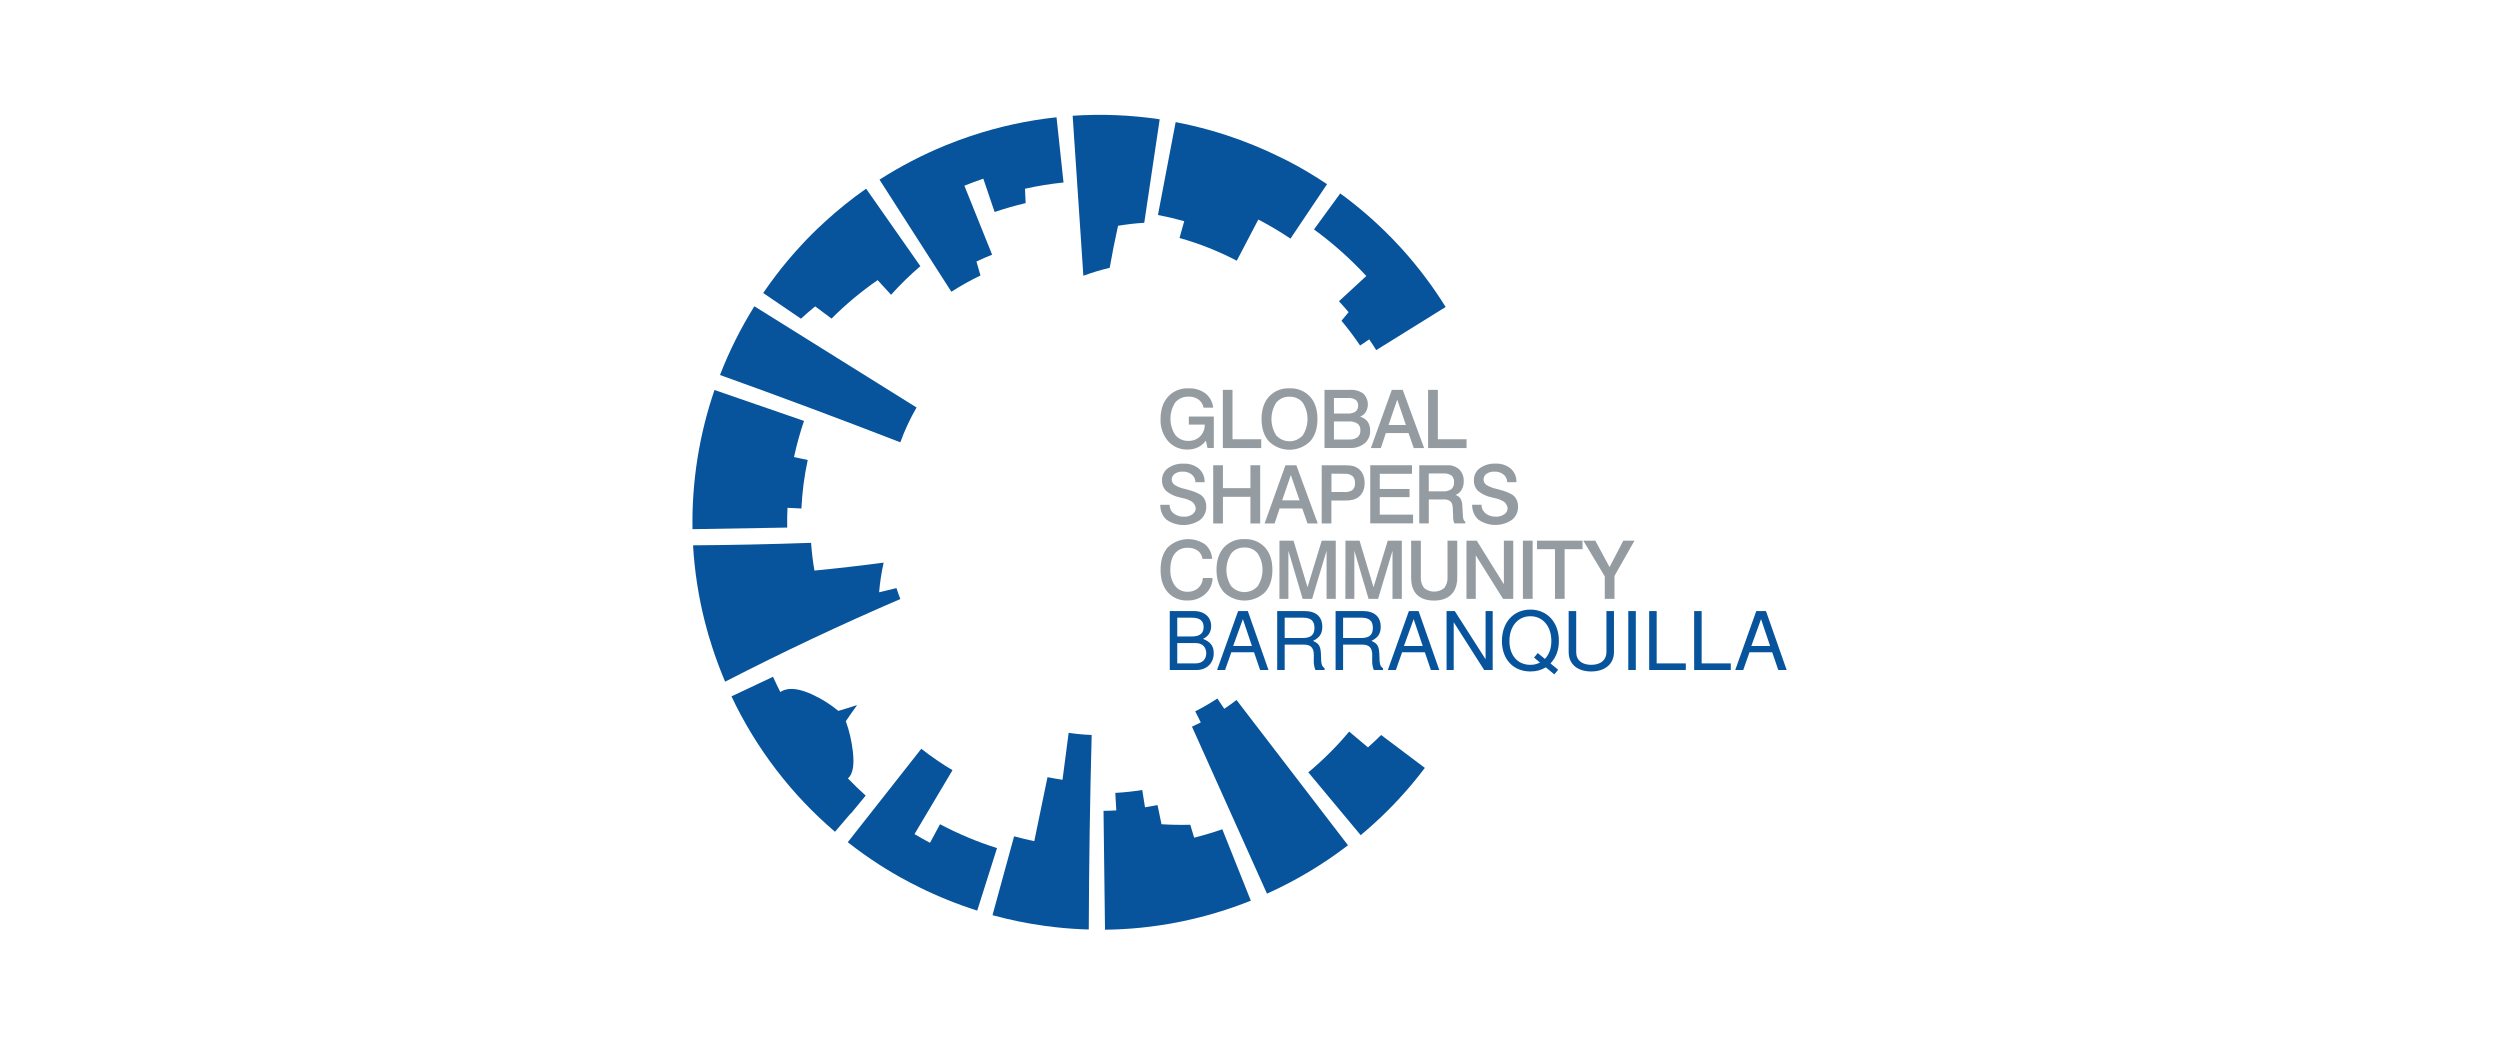
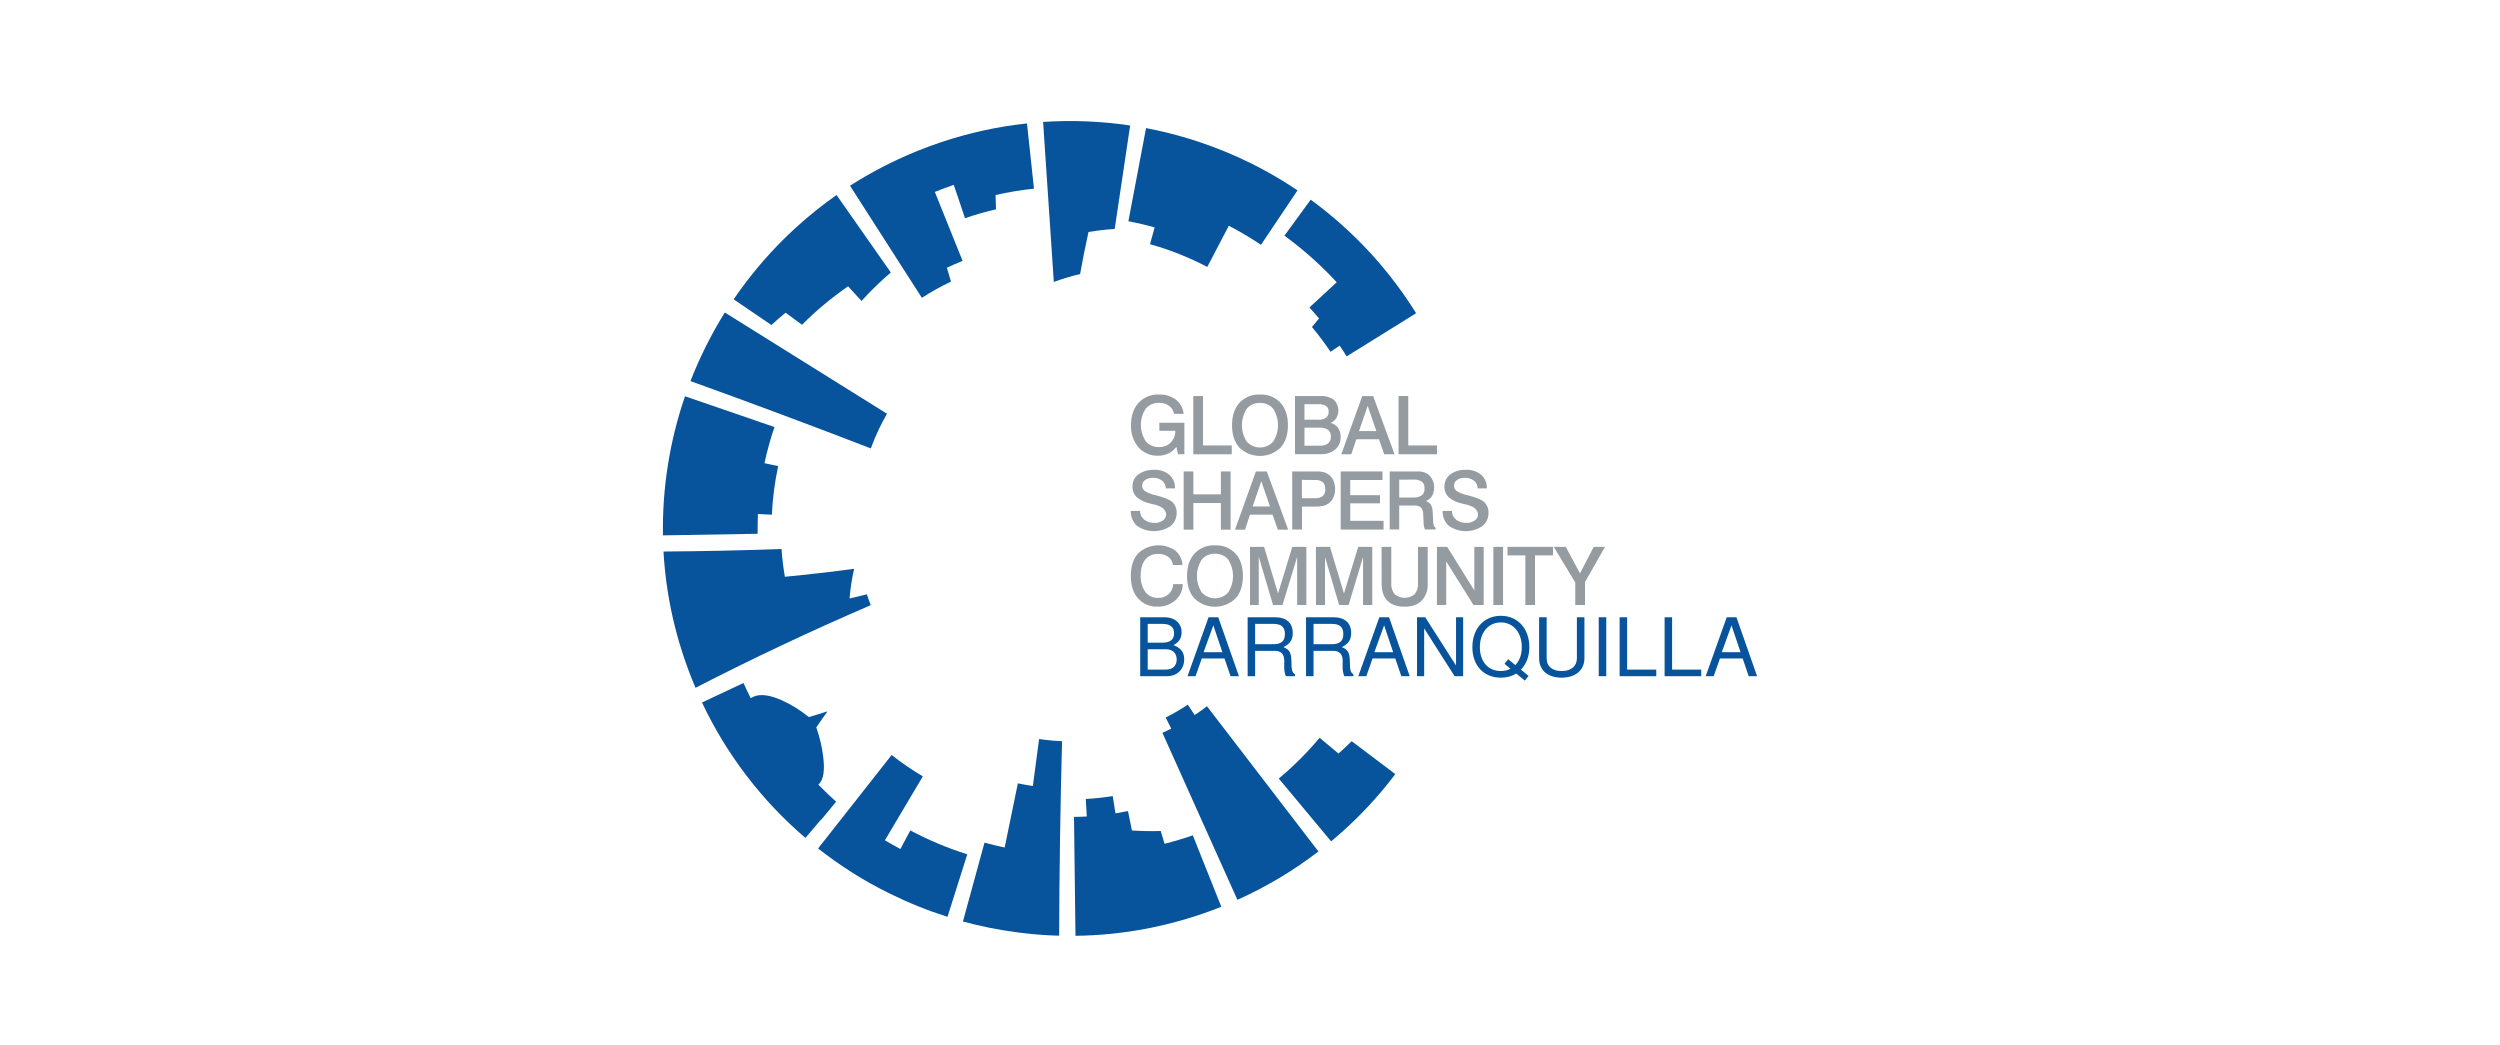
<svg xmlns="http://www.w3.org/2000/svg" id="Capa_1" data-name="Capa 1" viewBox="0 0 1000 417.78">
  <defs>
    <style>.cls-1{fill:#959ca1;}.cls-2,.cls-3{fill:#07549c;}.cls-3{font-size:32.36px;font-family:HelveticaNeue-Medium, Helvetica Neue;font-weight:500;}</style>
  </defs>
-   <path class="cls-1" d="M485.27,163.06h-3.84a5.14,5.14,0,0,0-2-3.23,6.37,6.37,0,0,0-3.91-1.17,6.71,6.71,0,0,0-5.42,2.32,11.94,11.94,0,0,0,0,13,6.52,6.52,0,0,0,5.32,2.37,6.24,6.24,0,0,0,6-3.86,6.85,6.85,0,0,0,.49-2.66h-6.38v-3.21h10v12.58H483l-.65-2.94a8.32,8.32,0,0,1-3.14,2.65,9.47,9.47,0,0,1-4.18.91,10,10,0,0,1-7.81-3.37,12.83,12.83,0,0,1-3-8.88,15.93,15.93,0,0,1,.74-5,11.12,11.12,0,0,1,2.28-3.91,10.35,10.35,0,0,1,8.07-3.33,10.86,10.86,0,0,1,6.83,2A8.34,8.34,0,0,1,485.27,163.06Z" />
-   <path class="cls-1" d="M489.14,155.94H493V175.7h11.49v3.53H489.14Z" />
-   <path class="cls-1" d="M515.81,155.33a10.51,10.51,0,0,1,8.17,3.28q3,3.28,3,9t-3,9a11.81,11.81,0,0,1-16.36,0q-3-3.27-3-9c0-3.79,1-6.79,3-9A10.48,10.48,0,0,1,515.81,155.33Zm0,3.37a6.48,6.48,0,0,0-5.32,2.35,12.19,12.19,0,0,0,0,13.1,7.13,7.13,0,0,0,10.61,0,12.17,12.17,0,0,0,0-13.09A6.45,6.45,0,0,0,515.81,158.7Z" />
-   <path class="cls-1" d="M529.8,155.94h10.07a8.56,8.56,0,0,1,5.47,1.48,6.08,6.08,0,0,1,1,7.36,4.8,4.8,0,0,1-2.29,1.88,5.51,5.51,0,0,1,3,2,6.11,6.11,0,0,1,1,3.67,6.28,6.28,0,0,1-2.17,5,8.83,8.83,0,0,1-6,1.87H529.8Zm3.78,3.25v6.21h5.5a5.09,5.09,0,0,0,3.18-.79,2.94,2.94,0,0,0,1-2.47,2.57,2.57,0,0,0-1-2.2,5.09,5.09,0,0,0-3-.75Zm0,9.39v7.22h6.09a5.31,5.31,0,0,0,3.35-.9,3.33,3.33,0,0,0,1.13-2.77,3.17,3.17,0,0,0-1.13-2.68,5.9,5.9,0,0,0-3.57-.87Z" />
-   <path class="cls-1" d="M556.73,155.94h4.36l8.56,23.29H565.5l-2.09-6h-9.07l-2,6h-4Zm2.16,3.92L555.42,170h6.94Z" />
-   <path class="cls-1" d="M571.24,155.94h3.9V175.7h11.48v3.53H571.24Z" />
-   <path class="cls-1" d="M481.84,192.87l-3.68,0a3.76,3.76,0,0,0-.39-1.73,4.26,4.26,0,0,0-1.12-1.37,5.53,5.53,0,0,0-3.65-1.12,5.09,5.09,0,0,0-3.11.88,2.7,2.7,0,0,0-.14,4.38,13.23,13.23,0,0,0,4.45,1.72c3.42.85,5.65,1.79,6.71,2.82a5.63,5.63,0,0,1,1.58,4.24A6.51,6.51,0,0,1,480,208a11.84,11.84,0,0,1-13.33-.07,7.25,7.25,0,0,1-1.88-2.53,8.58,8.58,0,0,1-.69-3.48h3.76a4.26,4.26,0,0,0,1.69,3.51,6.57,6.57,0,0,0,4.2,1.25,5.28,5.28,0,0,0,3.26-1,2.88,2.88,0,0,0,1.28-2.38,2.12,2.12,0,0,0-.09-.59,3.5,3.5,0,0,0-.28-.66,3.9,3.9,0,0,0-.9-1.22,10.28,10.28,0,0,0-4.08-1.61l-1-.25a12.45,12.45,0,0,1-5.5-2.61,5.79,5.79,0,0,1-1.63-4.34,5.73,5.73,0,0,1,2.37-4.73,10,10,0,0,1,6.28-1.83,8.92,8.92,0,0,1,6.1,2A6.8,6.8,0,0,1,481.84,192.87Z" />
-   <path class="cls-1" d="M485.28,186.1h3.89v9.16h11V186.1h3.9v23.29h-3.9V198.73h-11v10.66h-3.89Z" />
-   <path class="cls-1" d="M514.18,186.1h4.36l8.56,23.29H523l-2.09-6h-9.07l-2,6h-4Zm2.16,3.92-3.47,10.1h6.94Z" />
-   <path class="cls-1" d="M528.69,186.1h8.88c.72,0,1.33,0,1.85.05a10.32,10.32,0,0,1,1.33.16,6,6,0,0,1,4.28,3.11,8.36,8.36,0,0,1,.83,3.84,7.89,7.89,0,0,1-.68,3.33,6.19,6.19,0,0,1-2,2.41,5.92,5.92,0,0,1-2.05.91,14.2,14.2,0,0,1-3.29.3h-5.28v9.18h-3.89Zm3.89,3.37v7.34h5A5.15,5.15,0,0,0,541,196a3.44,3.44,0,0,0,1-2.78,3.6,3.6,0,0,0-1-2.8,4.58,4.58,0,0,0-3.14-.9Z" />
-   <path class="cls-1" d="M548.1,186.1h16.7v3.42H551.91v6.07h11.9v3.26h-11.9v7h13.32v3.5H548.1Z" />
-   <path class="cls-1" d="M567.7,186.1h11l.21,0a6.59,6.59,0,0,1,4.83,1.71,6.36,6.36,0,0,1,1.75,4.76,6.28,6.28,0,0,1-.85,3.36A5,5,0,0,1,582.2,198a3.48,3.48,0,0,1,2,1.45,4.4,4.4,0,0,1,.54,1.34,7.47,7.47,0,0,1,.21,1.87l.2,3.34a5,5,0,0,0,.25,1.77,1.6,1.6,0,0,0,.72.92v.68h-4.34a4.52,4.52,0,0,1-.39-1.08c0-.27-.1-.56-.14-.88s0-.68,0-1.11l-.13-2.78a5.83,5.83,0,0,0-.26-1.84,2.71,2.71,0,0,0-.69-1.15,4.07,4.07,0,0,0-2.76-.75h-5.89v9.59H567.7Zm3.81,3.28v7.15h5.55a5.59,5.59,0,0,0,3.48-.86,3.32,3.32,0,0,0,1.08-2.76,3.28,3.28,0,0,0-1-2.69,5.46,5.46,0,0,0-3.42-.84Z" />
-   <path class="cls-1" d="M606.56,192.87l-3.68,0a3.76,3.76,0,0,0-.39-1.73,4.26,4.26,0,0,0-1.12-1.37,5.53,5.53,0,0,0-3.65-1.12,5.09,5.09,0,0,0-3.11.88,2.7,2.7,0,0,0-.14,4.38,13.33,13.33,0,0,0,4.45,1.72q5.13,1.28,6.71,2.82a5.63,5.63,0,0,1,1.58,4.24,6.51,6.51,0,0,1-2.46,5.28,11.84,11.84,0,0,1-13.33-.07,7.38,7.38,0,0,1-1.88-2.53,8.58,8.58,0,0,1-.69-3.48h3.76a4.34,4.34,0,0,0,.43,2,4.46,4.46,0,0,0,1.26,1.53,6.57,6.57,0,0,0,4.2,1.25,5.28,5.28,0,0,0,3.26-1,2.88,2.88,0,0,0,1.28-2.38,2.12,2.12,0,0,0-.09-.59,3.5,3.5,0,0,0-.28-.66,3.9,3.9,0,0,0-.9-1.22,10.28,10.28,0,0,0-4.08-1.61l-1-.25a12.45,12.45,0,0,1-5.5-2.61,5.79,5.79,0,0,1-1.63-4.34,5.73,5.73,0,0,1,2.37-4.73,10,10,0,0,1,6.28-1.83,8.92,8.92,0,0,1,6.1,2A6.8,6.8,0,0,1,606.56,192.87Z" />
-   <path class="cls-1" d="M484.86,223.54H481a4.76,4.76,0,0,0-1.86-3.25,6.53,6.53,0,0,0-4-1.18,6.32,6.32,0,0,0-5.18,2.26,7.77,7.77,0,0,0-1.36,2.73,13.46,13.46,0,0,0-.46,3.66,10.43,10.43,0,0,0,1.86,6.55,6.09,6.09,0,0,0,5.07,2.39,6,6,0,0,0,4.23-1.51,5.79,5.79,0,0,0,1.86-4H485a8.23,8.23,0,0,1-.76,3.55,9.3,9.3,0,0,1-2.2,2.93,10.2,10.2,0,0,1-7.09,2.52,9.91,9.91,0,0,1-7.84-3.28q-2.88-3.28-2.88-9t2.91-9A11.85,11.85,0,0,1,482,217.74,8.07,8.07,0,0,1,484.86,223.54Z" />
-   <path class="cls-1" d="M497.79,215.65a10.51,10.51,0,0,1,8.17,3.28q3,3.28,3,9t-3,9a11.81,11.81,0,0,1-16.36,0q-3-3.27-3-9c0-3.79,1-6.79,3-9A10.51,10.51,0,0,1,497.79,215.65Zm0,3.37a6.45,6.45,0,0,0-5.31,2.35,12.16,12.16,0,0,0,0,13.1,7.13,7.13,0,0,0,10.61,0,12.12,12.12,0,0,0,0-13.09A6.45,6.45,0,0,0,497.79,219Z" />
-   <path class="cls-1" d="M511.78,216.26h5.63L523,234.9l5.69-18.63h5.62v23.29h-3.68V220.31l-5.78,19.24h-3.79l-5.7-19.25v19.25h-3.59Z" />
-   <path class="cls-1" d="M538.19,216.26h5.63l5.59,18.64,5.69-18.63h5.63v23.29H557V220.31l-5.77,19.24h-3.8l-5.69-19.25v19.25h-3.59Z" />
-   <path class="cls-1" d="M564.45,216.26h3.89v14.48a6.53,6.53,0,0,0,1.3,4.46,6.34,6.34,0,0,0,8.06,0,6.46,6.46,0,0,0,1.31-4.45V216.26h3.89V231q0,4.42-2.41,6.82t-6.83,2.41c-3,0-5.3-.78-6.87-2.33s-2.34-3.85-2.34-6.9Z" />
-   <path class="cls-1" d="M586.59,216.26h4.11l10.85,17.44V216.26h3.75v23.29h-4.08l-10.91-17.42v17.42h-3.72Z" />
-   <path class="cls-1" d="M609.16,216.26h3.9v23.29h-3.9Z" />
-   <path class="cls-1" d="M614.79,216.26H633v3.42h-7.15v19.87H622V219.68h-7.19Z" />
-   <path class="cls-1" d="M633.32,216.26h4.81l5.69,10.59,5.5-10.59h4.48l-8,14.09v9.2h-3.89v-9Z" />
-   <path class="cls-2" d="M539.67,292.64a129.7,129.7,0,0,1-16.34,16.3l20.94,25.12a161,161,0,0,0,20-19.81l.51-.6c1.78-2.12,3.5-4.29,5.16-6.49L552.46,294q-2.58,2.55-5.28,4.95Z" />
-   <path class="cls-2" d="M486.94,279.39a85.62,85.62,0,0,1-8.85,5.14l2.23,4.45c-1.16.59-2.34,1.15-3.53,1.68l30,66.8a163.18,163.18,0,0,0,32.4-19.35L494.61,280c-1.6,1.23-3.23,2.4-4.91,3.52Z" />
-   <path class="cls-2" d="M366.62,163l-64.87-40.49A163.55,163.55,0,0,0,288,150q36.23,13,72.13,26.93A86.61,86.61,0,0,1,366.62,163" />
-   <path class="cls-2" d="M471.8,95.19a118.76,118.76,0,0,1,22.91,9.1l8.62-16.48a136.43,136.43,0,0,1,12.86,7.64l14.62-21.78a160.76,160.76,0,0,0-15.31-9.11L512.34,63a163.88,163.88,0,0,0-21.4-8.79c-2.32-.76-4.65-1.48-7-2.14-4.51-1.26-9.08-2.34-13.68-3.22L463.18,86q5.29,1,10.51,2.47Z" />
-   <path class="cls-2" d="M332.62,127.43a132.56,132.56,0,0,1,18.43-15.38l5.38,5.86a120.7,120.7,0,0,1,11.72-11.44l-21.71-31a161.86,161.86,0,0,0-16.22,13l-.48.45q-5,4.53-9.5,9.46-5.36,5.8-10.12,12.09c-1.67,2.2-3.28,4.45-4.84,6.73l15.1,10.28c1.86-1.7,3.75-3.35,5.68-4.93Z" />
-   <path class="cls-2" d="M390.58,104.61c2.06-1,4.15-1.89,6.27-2.74l-11.1-27.59c2.49-1,5-1.94,7.57-2.81l1.92,5.64.78,2.33,1.83,5.36q6.11-2.07,12.41-3.55L410,75.49A135.3,135.3,0,0,1,425.41,73l-2.8-26.09a163,163,0,0,0-34.29,7.49l-.74.25q-4.29,1.45-8.49,3.15l-1,.4a164.37,164.37,0,0,0-26.29,13.66l24.36,38,1.33,2.07,3.06,4.77a107.68,107.68,0,0,1,11.64-6.5Z" />
-   <path class="cls-2" d="M535.58,120.5c1.32,1.43,2.61,2.88,3.86,4.37l-2.85,3.43a123.25,123.25,0,0,1,7.45,9.91l3.64-2.46c1,1.41,1.89,2.85,2.8,4.3l27.78-17.26a163.81,163.81,0,0,0-16.92-22.59l-1.74-1.9a162.17,162.17,0,0,0-23.5-20.93l-10.51,14.4a145.17,145.17,0,0,1,20.93,18.63Z" />
-   <path class="cls-2" d="M320.57,203.4A117.7,117.7,0,0,1,323.09,184l-5.48-1.18a126.77,126.77,0,0,1,4-14.45L285.8,156A163,163,0,0,0,277,211.67l37.88-.64c-.05-2.63,0-5.27.11-7.9Z" />
-   <path class="cls-2" d="M372,337.12q-3.14-1.67-6.2-3.48L381,308.07a115.75,115.75,0,0,1-12.48-8.56l-29.41,37.37c4.16,3.28,8.49,6.35,12.95,9.21,1.54,1,3.1,1.94,4.67,2.88,2.29,1.35,4.61,2.66,7,3.9q2,1,3.93,2a163.23,163.23,0,0,0,23.23,9.37l7.92-25a136.35,136.35,0,0,1-22.8-9.55Z" />
-   <path class="cls-2" d="M427.46,293.13,425,311.91q-3-.44-6-1.05l-5.29,25.61c-2.71-.57-5.4-1.21-8.07-1.94L397,366.07a160.56,160.56,0,0,0,20.85,4.27c1.44.2,2.88.38,4.33.54q6.65.74,13.33.92.13-38.91,1.16-77.81a83.45,83.45,0,0,1-9.2-.86" />
-   <path class="cls-2" d="M477.64,335l-1.53-5.1q-5.82.16-11.51-.21L463,322c-1.67.35-3.35.65-5,.92l-1.1-6.92a105.36,105.36,0,0,1-10.78,1.16l.4,7c-1.7.1-3.4.16-5.11.18l.59,47.55a161.52,161.52,0,0,0,28.77-2.93l1.84-.37a163.63,163.63,0,0,0,27.72-8.32l-11.4-28.56q-5.56,1.92-11.26,3.36" />
-   <path class="cls-2" d="M358.53,235.25l-6.88,1.66a83.38,83.38,0,0,1,1.82-11.86q-13.82,1.83-27.7,3.18-.94-5.52-1.34-11.1-23.6.84-47.21,1A161.58,161.58,0,0,0,282,248.93c.87,3.46,1.87,6.88,3,10.27q2.24,6.85,5.05,13.47,34.49-17.75,70.09-33.06c-.56-1.44-1.07-2.89-1.55-4.36" />
-   <path class="cls-2" d="M339.14,311.37c2.35-2,2.51-6.31,2-10.79a53.29,53.29,0,0,0-2.81-12.1q2.14-3.17,4.39-6.26l-.1-.12c-2.4.79-4.83,1.55-7.28,2.25a47.88,47.88,0,0,0-10.68-6.66c-4.18-1.87-8.56-3-11.82-1.29-.24.13-.48.26-.72.41-1-2-2-4.05-2.91-6.1l-16.62,7.84A162.42,162.42,0,0,0,334,332.71l6.26-7.33.08.06,5.94-7.2q-3.67-3.32-7.12-6.87" />
-   <path class="cls-2" d="M447.22,90.31c3.44-.56,6.94-1,10.48-1.19l6.18-41.4a162.21,162.21,0,0,0-34.82-1.42l.69,10.34,2.49,37.11,1.1,16.55a94.62,94.62,0,0,1,10.54-3.18q1.47-8.43,3.34-16.81" />
-   <text class="cls-3" transform="translate(465.34 268.01)">BARRANQUILLA</text>
+   <path class="cls-1" d="M473.45,165.54h-3.84a5.14,5.14,0,0,0-2-3.23,6.37,6.37,0,0,0-3.91-1.17,6.69,6.69,0,0,0-5.42,2.32,11.88,11.88,0,0,0,0,13,6.51,6.51,0,0,0,5.31,2.37,6.24,6.24,0,0,0,6.05-3.86,7,7,0,0,0,.49-2.66h-6.38v-3.21h10v12.58h-2.56l-.65-2.94a8.32,8.32,0,0,1-3.14,2.65,9.46,9.46,0,0,1-4.18.9,10,10,0,0,1-7.82-3.36,12.87,12.87,0,0,1-3-8.88,15.93,15.93,0,0,1,.74-5,11,11,0,0,1,2.28-3.91,10.35,10.35,0,0,1,8.07-3.33,10.86,10.86,0,0,1,6.83,2A8.34,8.34,0,0,1,473.45,165.54Z" />
+   <path class="cls-1" d="M477.32,158.42h3.89v19.76H492.7v3.53H477.32Z" />
+   <path class="cls-1" d="M504,157.81a10.51,10.51,0,0,1,8.17,3.28q3,3.28,3,9t-3,9a11.81,11.81,0,0,1-16.36,0q-3-3.27-3-9c0-3.8,1-6.79,3-9A10.48,10.48,0,0,1,504,157.81Zm0,3.37a6.5,6.5,0,0,0-5.32,2.34,12.2,12.2,0,0,0,0,13.11,7.13,7.13,0,0,0,10.61,0,12.19,12.19,0,0,0,0-13.1A6.48,6.48,0,0,0,504,161.18Z" />
+   <path class="cls-1" d="M518,158.42h10.07a8.56,8.56,0,0,1,5.47,1.48,6.08,6.08,0,0,1,1,7.36,4.8,4.8,0,0,1-2.29,1.88,5.46,5.46,0,0,1,3,2,6.11,6.11,0,0,1,1,3.67,6.28,6.28,0,0,1-2.17,5,8.83,8.83,0,0,1-6,1.87H518Zm3.78,3.25v6.21h5.49a5.1,5.1,0,0,0,3.19-.79,2.94,2.94,0,0,0,1-2.47,2.57,2.57,0,0,0-1-2.2,5.09,5.09,0,0,0-3-.75Zm0,9.39v7.21h6.09a5.28,5.28,0,0,0,3.34-.89,3.32,3.32,0,0,0,1.14-2.77,3.15,3.15,0,0,0-1.14-2.68,5.84,5.84,0,0,0-3.56-.87Z" />
+   <path class="cls-1" d="M544.9,158.42h4.37l8.56,23.29h-4.15l-2.09-6h-9.07l-2,6h-4Zm2.17,3.92-3.47,10.09h6.94Z" />
+   <path class="cls-1" d="M559.42,158.42h3.89v19.76H574.8v3.53H559.42Z" />
+   <path class="cls-1" d="M470,195.35l-3.68,0a3.76,3.76,0,0,0-.39-1.73,4.26,4.26,0,0,0-1.12-1.37,5.53,5.53,0,0,0-3.65-1.12,5.09,5.09,0,0,0-3.11.88,2.65,2.65,0,0,0-1.19,2.2,2.68,2.68,0,0,0,1.05,2.18,13.23,13.23,0,0,0,4.45,1.72c3.42.85,5.65,1.79,6.71,2.81a5.67,5.67,0,0,1,1.58,4.25,6.51,6.51,0,0,1-2.46,5.28,11.88,11.88,0,0,1-13.33-.07,7.25,7.25,0,0,1-1.88-2.53,8.58,8.58,0,0,1-.69-3.48h3.76a4.34,4.34,0,0,0,.43,2,4.44,4.44,0,0,0,1.26,1.53,6.56,6.56,0,0,0,4.19,1.25,5.29,5.29,0,0,0,3.27-1,2.87,2.87,0,0,0,1.27-2.38,2.46,2.46,0,0,0-.08-.59,3.5,3.5,0,0,0-.28-.66,3.9,3.9,0,0,0-.9-1.22,10.28,10.28,0,0,0-4.08-1.61l-1-.26a12.33,12.33,0,0,1-5.51-2.61,5.78,5.78,0,0,1-1.62-4.33,5.71,5.71,0,0,1,2.37-4.73,10,10,0,0,1,6.28-1.83,8.92,8.92,0,0,1,6.1,2A6.79,6.79,0,0,1,470,195.35Z" />
+   <path class="cls-1" d="M473.46,188.58h3.89v9.16h11v-9.16h3.89v23.29h-3.89V201.21h-11v10.66h-3.89Z" />
+   <path class="cls-1" d="M502.35,188.58h4.37l8.56,23.29h-4.15l-2.09-6H500l-2,6h-4Zm2.17,3.91-3.47,10.1H508Z" />
+   <path class="cls-1" d="M516.87,188.58h8.88c.71,0,1.33,0,1.85,0a10.55,10.55,0,0,1,1.33.16,6,6,0,0,1,4.28,3.11,8.36,8.36,0,0,1,.83,3.84,7.89,7.89,0,0,1-.68,3.33,6.26,6.26,0,0,1-2,2.41,5.92,5.92,0,0,1-2,.91,14.2,14.2,0,0,1-3.29.3h-5.28v9.18h-3.89Zm3.89,3.37v7.34h5a5.15,5.15,0,0,0,3.34-.86,3.44,3.44,0,0,0,1-2.78,3.6,3.6,0,0,0-1-2.8A4.58,4.58,0,0,0,526,192Z" />
+   <path class="cls-1" d="M536.28,188.58H553V192H540.09v6.07H552v3.26h-11.9v7h13.32v3.5H536.28Z" />
+   <path class="cls-1" d="M555.88,188.58h11l.21,0a6.59,6.59,0,0,1,4.83,1.71,7.23,7.23,0,0,1,.9,8.12,5,5,0,0,1-2.49,2,3.53,3.53,0,0,1,2,1.46,4.67,4.67,0,0,1,.54,1.34,7.47,7.47,0,0,1,.21,1.87l.2,3.34a5,5,0,0,0,.25,1.77,1.6,1.6,0,0,0,.72.92v.68H570a4.52,4.52,0,0,1-.39-1.08c-.06-.27-.1-.57-.14-.88s-.05-.68-.05-1.11l-.13-2.78a5.83,5.83,0,0,0-.26-1.84,2.81,2.81,0,0,0-.69-1.15,4.07,4.07,0,0,0-2.76-.75h-5.89v9.59h-3.81Zm3.81,3.28V199h5.55a5.63,5.63,0,0,0,3.48-.86,3.32,3.32,0,0,0,1.08-2.76,3.28,3.28,0,0,0-1-2.69,5.46,5.46,0,0,0-3.42-.84Z" />
+   <path class="cls-1" d="M594.74,195.35l-3.68,0a3.76,3.76,0,0,0-.39-1.73,4.26,4.26,0,0,0-1.12-1.37,5.53,5.53,0,0,0-3.65-1.12,5.09,5.09,0,0,0-3.11.88,2.7,2.7,0,0,0-.14,4.38,13.23,13.23,0,0,0,4.45,1.72c3.42.85,5.65,1.79,6.71,2.81a5.67,5.67,0,0,1,1.58,4.25,6.51,6.51,0,0,1-2.46,5.28,11.88,11.88,0,0,1-13.33-.07,7.25,7.25,0,0,1-1.88-2.53,8.58,8.58,0,0,1-.69-3.48h3.76a4.34,4.34,0,0,0,.43,2,4.44,4.44,0,0,0,1.26,1.53,6.57,6.57,0,0,0,4.2,1.25,5.28,5.28,0,0,0,3.26-1,2.88,2.88,0,0,0,1.28-2.38,2.06,2.06,0,0,0-.09-.59,3.5,3.5,0,0,0-.28-.66,3.9,3.9,0,0,0-.9-1.22,10.28,10.28,0,0,0-4.08-1.61l-1-.26a12.23,12.23,0,0,1-5.5-2.61,6.19,6.19,0,0,1,.74-9.06,10,10,0,0,1,6.28-1.83,8.92,8.92,0,0,1,6.1,2A6.79,6.79,0,0,1,594.74,195.35Z" />
+   <path class="cls-1" d="M473,226h-3.82a4.76,4.76,0,0,0-1.86-3.25,6.47,6.47,0,0,0-4.05-1.18,6.29,6.29,0,0,0-5.17,2.26,7.81,7.81,0,0,0-1.36,2.72,13.59,13.59,0,0,0-.46,3.67,10.38,10.38,0,0,0,1.86,6.54,6.07,6.07,0,0,0,5.07,2.4,6,6,0,0,0,4.23-1.51,5.87,5.87,0,0,0,1.86-4h3.8a8.37,8.37,0,0,1-.76,3.55,9.3,9.3,0,0,1-2.2,2.93,10.2,10.2,0,0,1-7.09,2.52,9.89,9.89,0,0,1-7.84-3.29q-2.88-3.27-2.88-9t2.91-9a11.85,11.85,0,0,1,14.86-1.15A8.07,8.07,0,0,1,473,226Z" />
+   <path class="cls-1" d="M486,218.13a10.51,10.51,0,0,1,8.17,3.28q3,3.28,3,9t-3,9a11.81,11.81,0,0,1-16.36,0q-3-3.27-3-9c0-3.79,1-6.79,3-9A10.48,10.48,0,0,1,486,218.13Zm0,3.37a6.47,6.47,0,0,0-5.31,2.34,12.18,12.18,0,0,0,0,13.11,7.13,7.13,0,0,0,10.61,0,12.19,12.19,0,0,0,0-13.1A6.47,6.47,0,0,0,486,221.5Z" />
+   <path class="cls-1" d="M500,218.74h5.63l5.59,18.64,5.7-18.64h5.62V242h-3.68V222.79L513,242h-3.79l-5.7-19.25V242H500Z" />
+   <path class="cls-1" d="M526.37,218.74H532l5.59,18.64,5.69-18.64h5.63V242h-3.69V222.79L539.45,242h-3.8L530,222.78V242h-3.59Z" />
+   <path class="cls-1" d="M552.63,218.74h3.89v14.48a6.54,6.54,0,0,0,1.3,4.46,6.34,6.34,0,0,0,8.06,0,6.48,6.48,0,0,0,1.31-4.45V218.74h3.89v14.71a9.24,9.24,0,0,1-2.41,6.82q-2.4,2.41-6.83,2.41T555,240.35q-2.34-2.32-2.34-6.9Z" />
+   <path class="cls-1" d="M574.77,218.74h4.11l10.85,17.44V218.74h3.75V242H589.4l-10.92-17.42V242h-3.71Z" />
+   <path class="cls-1" d="M597.34,218.74h3.89V242h-3.89Z" />
+   <path class="cls-1" d="M603,218.74h18.21v3.42H614V242h-3.86V222.16H603Z" />
+   <path class="cls-1" d="M621.5,218.74h4.8l5.7,10.59,5.5-10.59H642l-8,14.09V242h-3.89v-9Z" />
+   <path class="cls-2" d="M527.85,295.12a129.7,129.7,0,0,1-16.34,16.3l20.94,25.12a161.7,161.7,0,0,0,20-19.81l.51-.6c1.78-2.12,3.5-4.29,5.16-6.49l-17.45-13.17c-1.72,1.7-3.47,3.35-5.27,4.95Z" />
+   <path class="cls-2" d="M475.12,281.87a85.62,85.62,0,0,1-8.85,5.14l2.23,4.45c-1.16.59-2.34,1.15-3.53,1.68l30,66.79a162.66,162.66,0,0,0,32.4-19.34L482.79,282.5q-2.4,1.85-4.92,3.52Z" />
+   <path class="cls-2" d="M354.8,165.5,289.93,125a164.36,164.36,0,0,0-13.74,27.44q36.24,13.05,72.14,26.93a86.61,86.61,0,0,1,6.47-13.88" />
+   <path class="cls-2" d="M460,97.67a118.76,118.76,0,0,1,22.91,9.1l8.62-16.48a136.43,136.43,0,0,1,12.86,7.64L519,76.15A160.76,160.76,0,0,0,503.68,67l-3.16-1.61a163.44,163.44,0,0,0-21.41-8.79q-3.47-1.16-7-2.14-6.76-1.89-13.69-3.22L451.35,88.5q5.31,1,10.51,2.47Z" />
+   <path class="cls-2" d="M320.8,129.91a131.41,131.41,0,0,1,18.43-15.38l5.38,5.86A120.7,120.7,0,0,1,356.33,109l-21.71-31a161.86,161.86,0,0,0-16.22,13l-.49.45q-4.94,4.53-9.49,9.46-5.35,5.81-10.12,12.09c-1.67,2.2-3.28,4.45-4.84,6.73l15.1,10.28c1.86-1.7,3.75-3.35,5.68-4.93Z" />
+   <path class="cls-2" d="M378.75,107.09q3.11-1.47,6.28-2.74l-11.1-27.59c2.49-1,5-1.94,7.57-2.81l1.92,5.64.78,2.33L386,87.28q6.11-2.09,12.4-3.55L398.22,78a135.3,135.3,0,0,1,15.37-2.54l-2.8-26.09a162.34,162.34,0,0,0-34.29,7.49l-.74.25q-4.29,1.45-8.49,3.15l-1,.4A164.37,164.37,0,0,0,340,74.29l24.36,38,1.33,2.07,3.06,4.77a106.74,106.74,0,0,1,11.64-6.5Z" />
+   <path class="cls-2" d="M523.76,123c1.32,1.43,2.61,2.88,3.86,4.37l-2.85,3.43a123.25,123.25,0,0,1,7.45,9.91l3.64-2.46c1,1.41,1.89,2.85,2.8,4.3l27.78-17.26a162.48,162.48,0,0,0-16.93-22.59l-1.73-1.9a162.17,162.17,0,0,0-23.5-20.93l-10.51,14.4a144.56,144.56,0,0,1,20.92,18.63Z" />
+   <path class="cls-2" d="M308.75,205.87a117.72,117.72,0,0,1,2.52-19.42l-5.48-1.18a126.77,126.77,0,0,1,4-14.45L274,158.51a163,163,0,0,0-8.82,55.64l37.87-.64c0-2.63,0-5.27.12-7.9Z" />
+   <path class="cls-2" d="M360.16,339.6q-3.14-1.67-6.2-3.48l15.17-25.57A114.41,114.41,0,0,1,356.65,302l-29.41,37.38q6.24,4.92,12.95,9.21c1.54,1,3.1,1.94,4.67,2.88,2.29,1.35,4.61,2.66,7,3.9q1.95,1,3.93,2A163.23,163.23,0,0,0,379,366.73l7.91-25a137.44,137.44,0,0,1-22.79-9.55Z" />
+   <path class="cls-2" d="M415.64,295.61l-2.5,18.78q-3-.43-6-1.05L401.87,339c-2.71-.57-5.4-1.21-8.07-1.94l-8.63,31.54A160.56,160.56,0,0,0,406,372.82c1.44.2,2.88.38,4.33.54q6.63.74,13.33.92.13-38.91,1.16-77.81a83.45,83.45,0,0,1-9.2-.86" />
+   <path class="cls-2" d="M465.82,337.5l-1.53-5.1q-5.82.17-11.51-.21l-1.59-7.76c-1.68.35-3.35.65-5,.92l-1.1-6.92a105.36,105.36,0,0,1-10.78,1.16l.4,7c-1.7.1-3.41.16-5.11.17l.59,47.56a161.52,161.52,0,0,0,28.77-2.93l1.84-.37a163.9,163.9,0,0,0,27.72-8.32l-11.4-28.57q-5.56,1.94-11.26,3.37" />
+   <path class="cls-2" d="M346.71,237.73l-6.88,1.66a83.38,83.38,0,0,1,1.82-11.86q-13.81,1.83-27.7,3.18c-.63-3.68-1.08-7.39-1.34-11.1q-23.6.84-47.22,1a161.6,161.6,0,0,0,4.76,30.78c.87,3.46,1.87,6.88,3,10.27q2.24,6.84,5.05,13.47,34.49-17.75,70.09-33.06c-.56-1.44-1.08-2.89-1.55-4.36" />
+   <path class="cls-2" d="M327.32,313.85c2.35-2,2.51-6.31,2-10.79a53.29,53.29,0,0,0-2.81-12.1c1.43-2.12,2.89-4.2,4.39-6.26l-.1-.12c-2.4.79-4.83,1.55-7.28,2.25a48.11,48.11,0,0,0-10.69-6.67c-4.17-1.86-8.55-3-11.81-1.28-.24.13-.48.26-.72.41-1-2-2-4.05-2.91-6.1L280.8,281a162.42,162.42,0,0,0,41.36,54.16l6.26-7.33.08.06,5.94-7.2q-3.68-3.32-7.12-6.87" />
+   <path class="cls-2" d="M435.4,92.79c3.44-.56,6.94-1,10.48-1.2l6.18-41.39a162.86,162.86,0,0,0-34.82-1.43l.69,10.35,2.49,37.11,1.1,16.55a94.44,94.44,0,0,1,10.53-3.18q1.49-8.43,3.35-16.81" />
+   <text class="cls-3" transform="translate(453.52 270.49)">BARRANQUILLA</text>
</svg>
